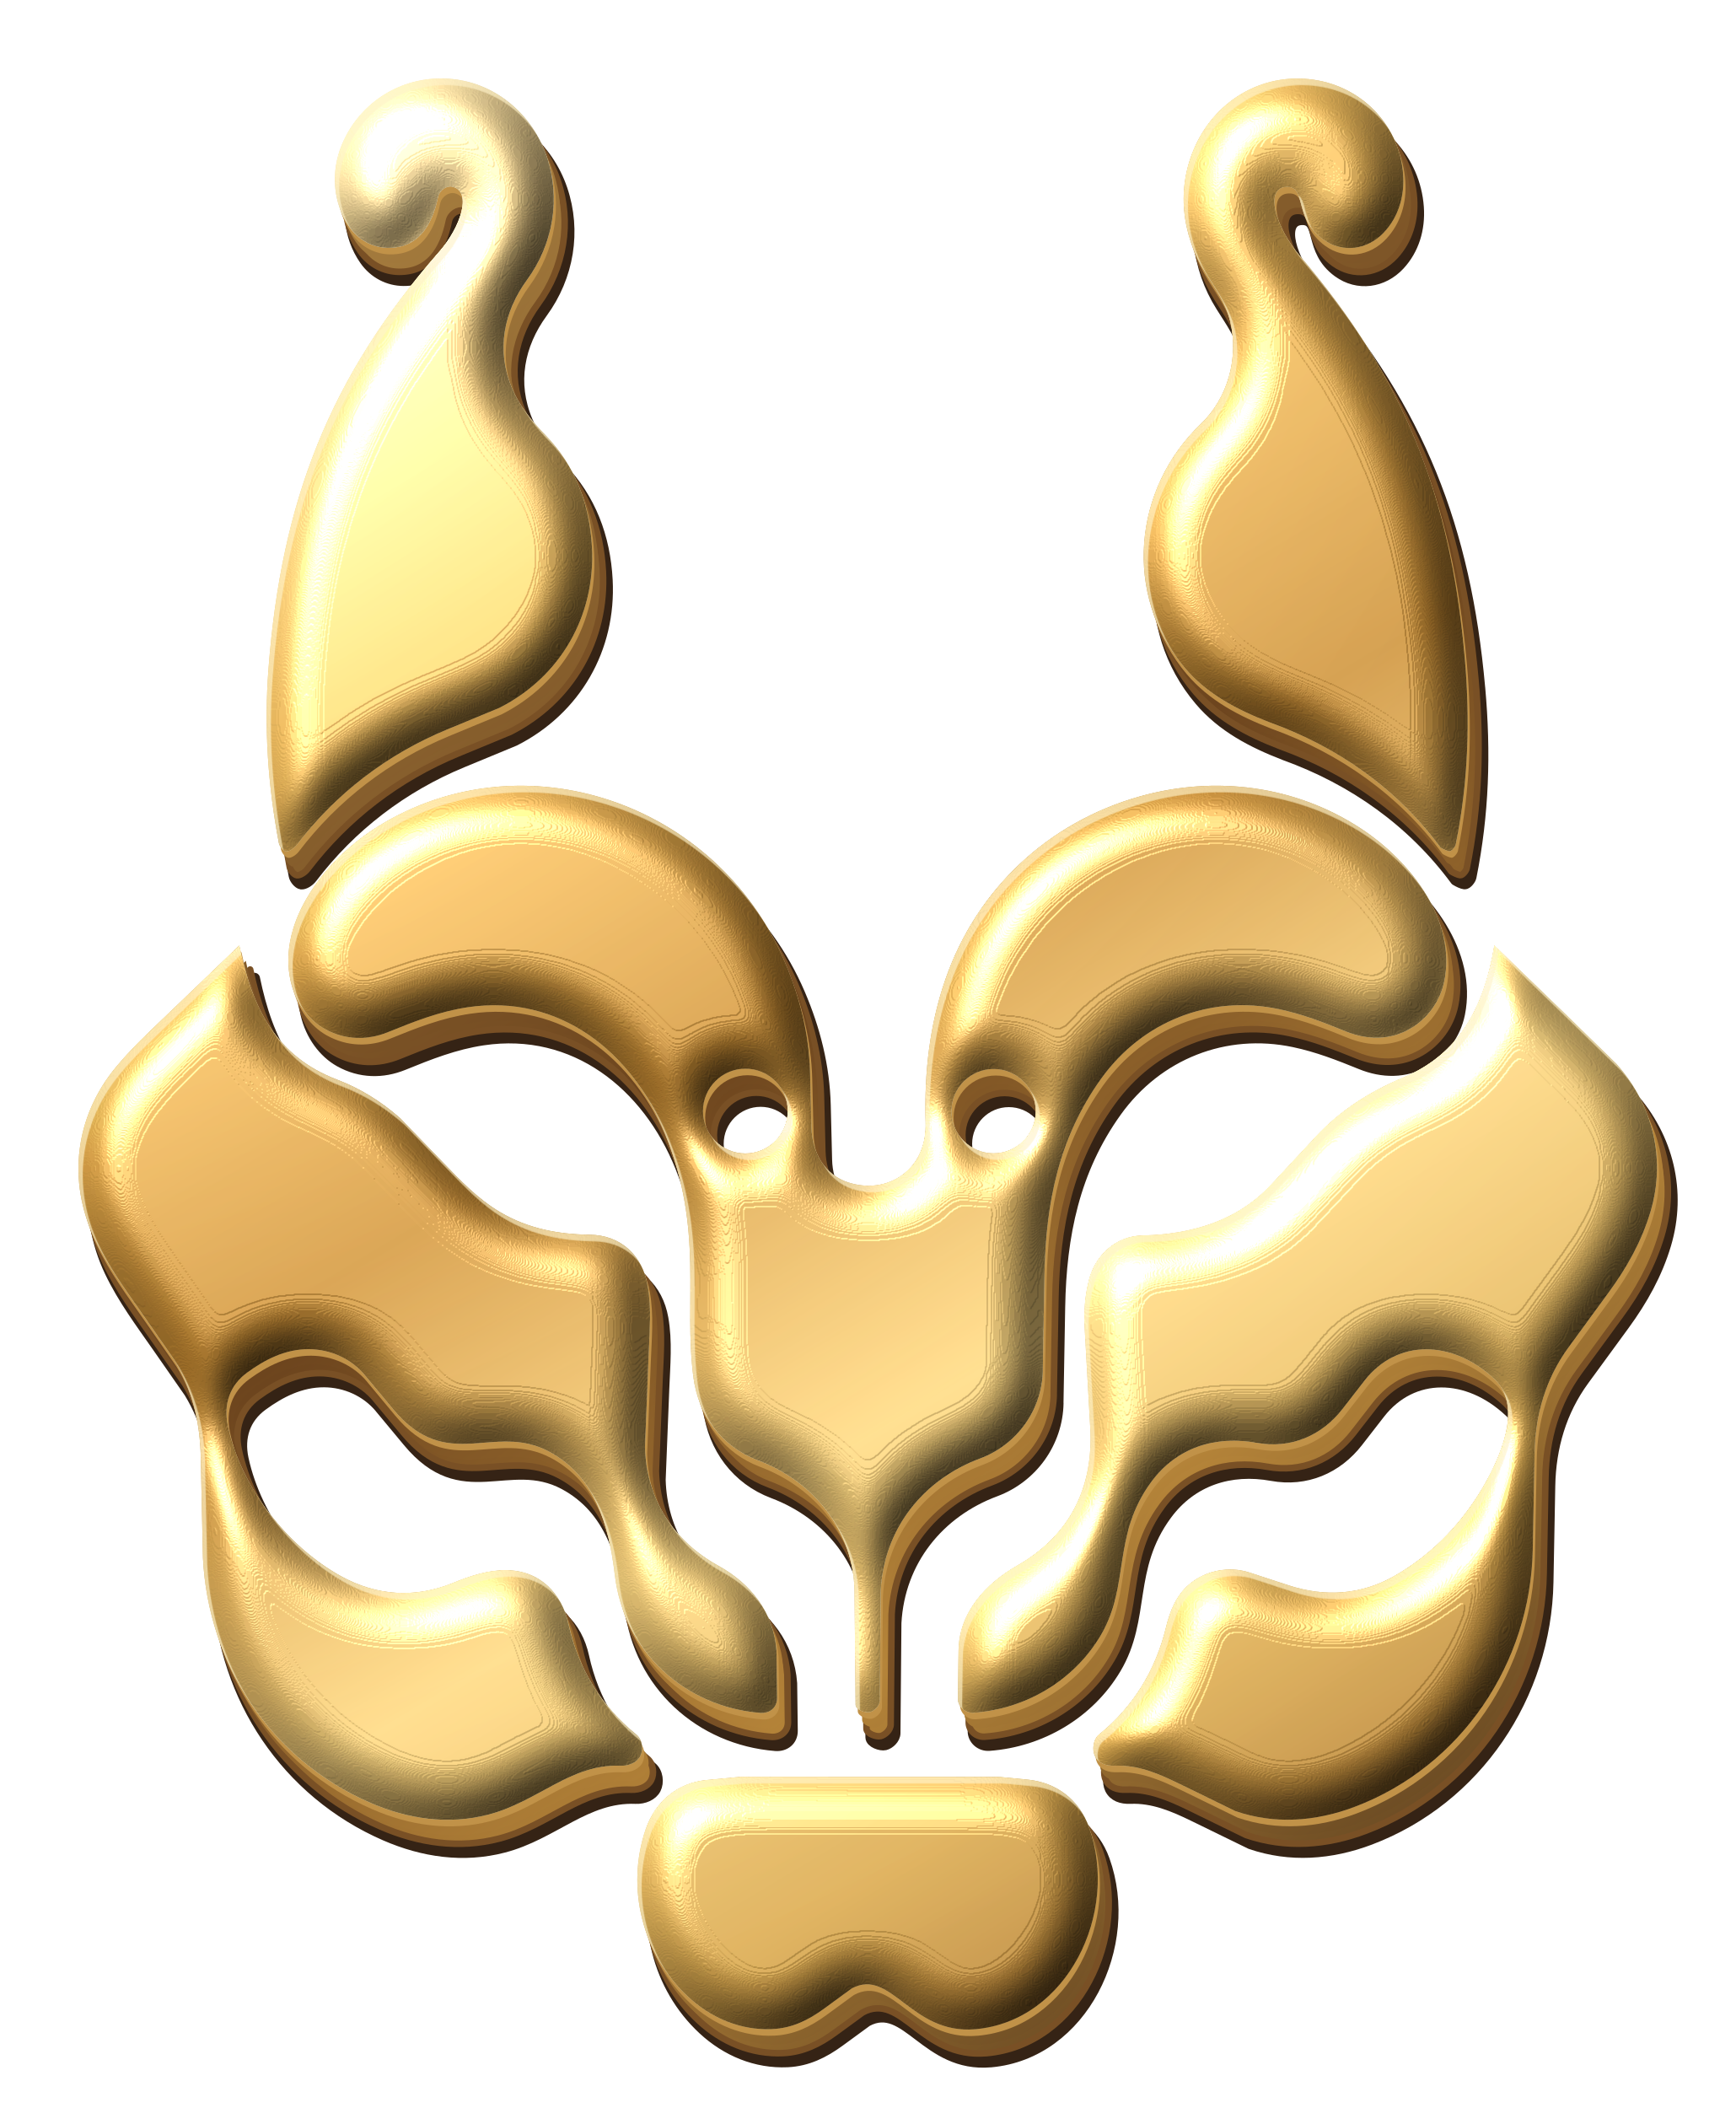
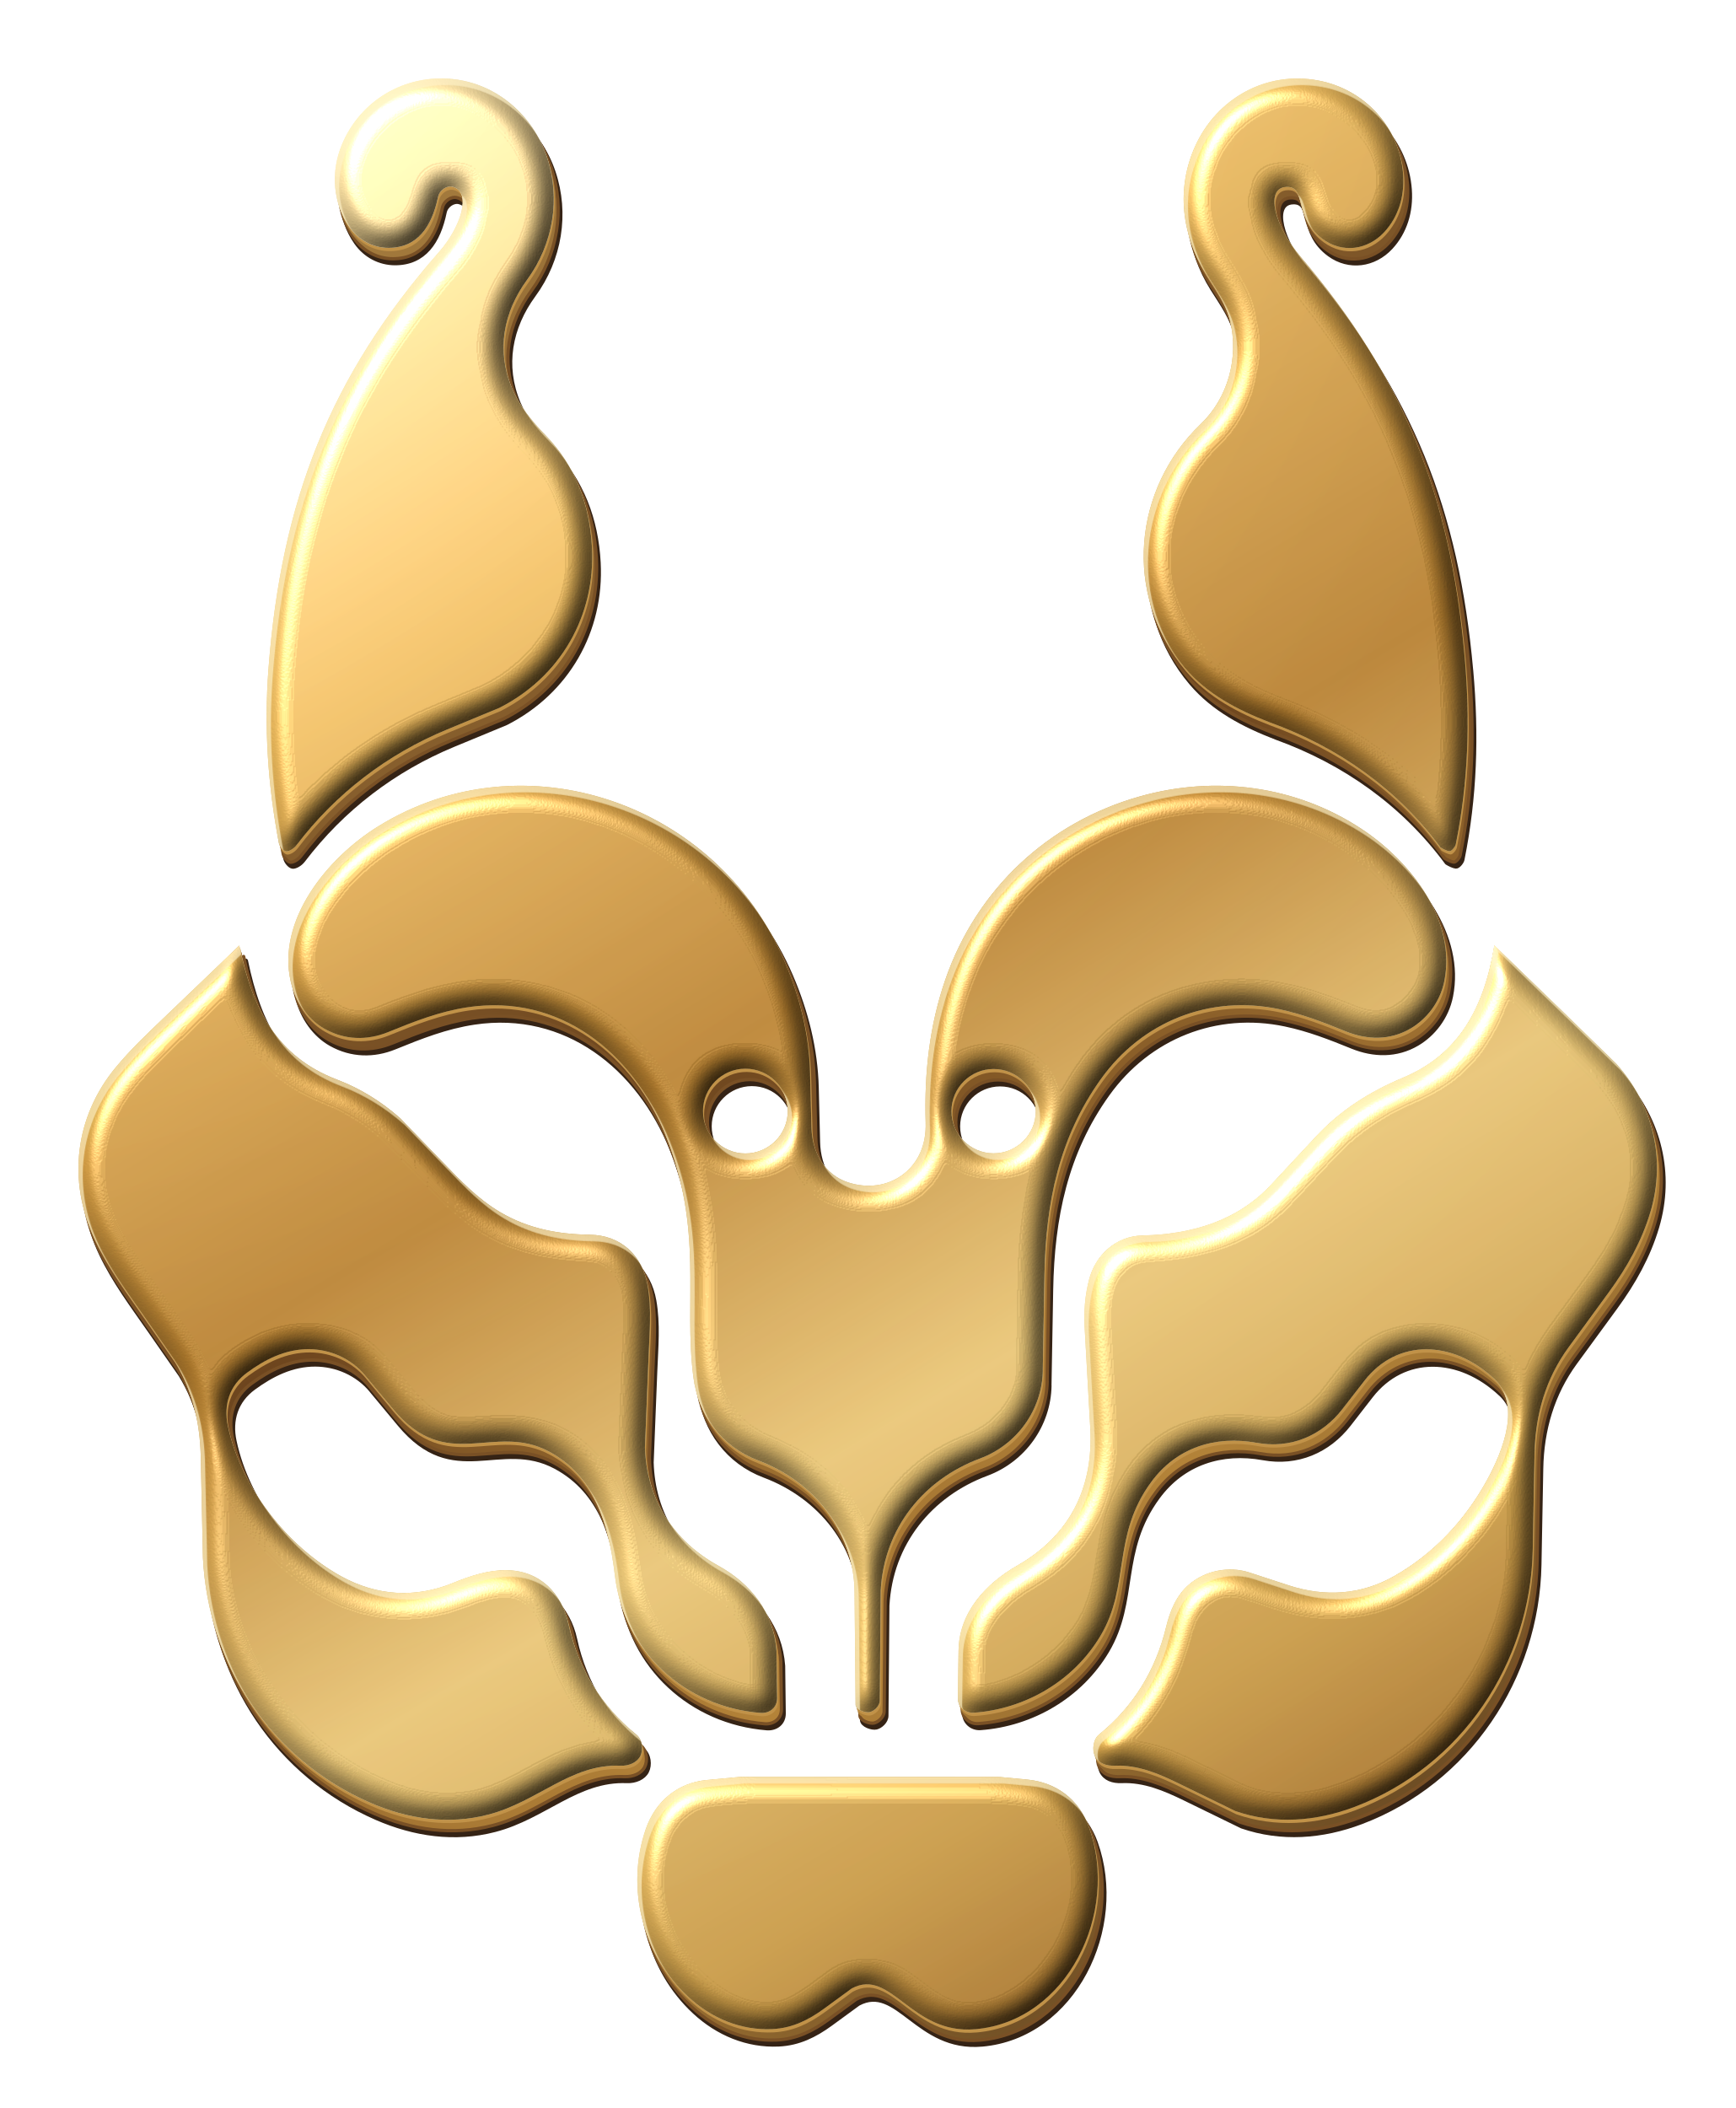
<svg xmlns="http://www.w3.org/2000/svg" viewBox="-36 -36 796.3 967.19" fill="none">
  <defs>
    <linearGradient id="gold" x1="100" y1="30" x2="610" y2="880" gradientUnits="userSpaceOnUse">
      <stop stop-color="#fff3cf" />
      <stop offset=".23" stop-color="#e5bd6b" />
      <stop offset=".46" stop-color="#ba8839" />
      <stop offset=".65" stop-color="#f3d995" />
      <stop offset=".83" stop-color="#d4ac5b" />
      <stop offset="1" stop-color="#986426" />
    </linearGradient>
    <linearGradient id="sidewall" x1="60" y1="0" x2="690" y2="895" gradientUnits="userSpaceOnUse">
      <stop stop-color="#b08744" />
      <stop offset=".45" stop-color="#6d451e" />
      <stop offset=".7" stop-color="#b58439" />
      <stop offset="1" stop-color="#3a2515" />
    </linearGradient>
    <filter id="cushion" x="-12%" y="-12%" width="124%" height="124%" color-interpolation-filters="sRGB">
-       <feGaussianBlur in="SourceAlpha" stdDeviation="11" result="bump" />
-       <feDiffuseLighting in="bump" surfaceScale="28" diffuseConstant="1.08" lighting-color="#fff3d4" result="light">
+       <feGaussianBlur in="SourceAlpha" stdDeviation="5" result="bump" />
+       <feDiffuseLighting in="bump" surfaceScale="13" diffuseConstant="1.08" lighting-color="#fff3d4" result="light">
        <feDistantLight azimuth="225" elevation="55" />
      </feDiffuseLighting>
      <feComposite in="light" in2="SourceAlpha" operator="in" result="clippedLight" />
      <feBlend in="SourceGraphic" in2="clippedLight" mode="multiply" result="roundedGold" />
-       <feSpecularLighting in="bump" surfaceScale="28" specularConstant=".45" specularExponent="16" lighting-color="#fff0cb" result="softShine">
+       <feSpecularLighting in="bump" surfaceScale="13" specularConstant=".32" specularExponent="24" lighting-color="#fff0cb" result="softShine">
        <fePointLight x="-140" y="-200" z="900" />
      </feSpecularLighting>
      <feComposite in="softShine" in2="SourceAlpha" operator="in" result="clippedSoftShine" />
      <feComposite in="roundedGold" in2="clippedSoftShine" operator="arithmetic" k1="0" k2="1" k3="1" k4="0" result="satinGold" />
-       <feSpecularLighting in="bump" surfaceScale="28" specularConstant=".5" specularExponent="38" lighting-color="#fff9e9" result="shine">
+       <feSpecularLighting in="bump" surfaceScale="13" specularConstant=".55" specularExponent="48" lighting-color="#fff9e9" result="shine">
        <feDistantLight azimuth="225" elevation="52" />
      </feSpecularLighting>
      <feComposite in="shine" in2="SourceAlpha" operator="in" result="clippedShine" />
      <feComposite in="satinGold" in2="clippedShine" operator="arithmetic" k1="0" k2="1" k3="1" k4="0" result="polishedGold" />
      <feOffset in="SourceAlpha" dx="2" dy="3" result="rimOffset" />
      <feComposite in="SourceAlpha" in2="rimOffset" operator="out" result="upperRim" />
      <feFlood flood-color="#fff3c9" flood-opacity=".65" result="rimColor" />
      <feComposite in="rimColor" in2="upperRim" operator="in" result="litRim" />
      <feMerge>
        <feMergeNode in="polishedGold" />
        <feMergeNode in="litRim" />
      </feMerge>
    </filter>
    <g id="lion">
      <path d="M131.42,594.94c-6.4-7.7-15.99-11.87-25.69-11.92-10.77-.06-20.12,4.74-28.35,10.76-8.05,5.89-10.91,14.68-8.82,24.48,5.99,28.02,27.02,55.22,51.99,68.97,16.32,8.99,33.96,10.16,51.33,3.05,7.78-3.19,16.24-5.97,24.53-5.86,15.32.2,25.36,10.56,28.43,24.7,4.41,20.32,15.14,37.79,31.1,50.69,2.92,2.36,3.35,7.04,1.86,9.95s-5.28,4.55-9.12,4.39c-22.9-.92-37.71,16.46-60.61,22.42-18.42,4.8-36.95,2.07-54.3-5.48-45.23-19.69-74.24-63.09-76.66-112.4l-.99-46.26c-.34-15.93-3.9-30.9-12.22-44.56l-14.35-20.61c-7.99-11.47-16.09-22.25-22.08-34.8-12.7-26.63-9.07-56.23,9.72-78.84,6.86-8.26,14.3-15.26,22.16-22.79l34.44-32.99c6.05,29.17,17.23,50.96,44.76,61.47,10.92,4.17,20.4,10.11,29.15,17.82l19.17,19.83c8.4,8.69,16.29,17.12,26.72,23.26,12.72,7.48,26.34,10.09,40.94,10.29s24.24,9.68,26.65,23.32c1.88,10.62.87,21.3.43,32.37l-1.66,41.78c.64,23.73,12.99,43.02,33.61,54.37,14.91,8.21,25.48,21.5,26.73,39l.28,21.75c.06,4.49-3.53,7.13-7.68,6.81-34.55-2.75-62.58-28-66.78-63.29-2.74-22.98-9.03-45.28-30.19-56.62-25.42-13.61-46.73,10.44-71.62-19.53l-12.9-15.52Z" />
      <path d="M411.59,895.03c-29.72,2.65-38.66-28.46-56.79-18.68l-12.66,9.25c-7.17,5.23-14.64,8.96-23.78,9.39-14.4.67-27.95-4.94-38.71-14.93-20.91-19.42-28.62-50.03-19.31-76.93,4.43-12.79,14.75-21.18,27.91-22.42l15.49-1.46,118.87.04,12.82,1.22c13.19,1.26,23.68,9.07,28.29,21.92,14.04,39.17-9.92,88.85-52.11,92.61Z" />
      <path d="M649.6,596.63c-19.11-17.94-44.51-18.46-59.52.87l-10.1,13.01c-9.47,12.19-23.67,18.35-39.38,15.48-18.98-3.46-36.74,2.19-48.32,17.92-18.25,24.79-9.52,47.44-23.33,70.64-12.26,20.61-34.35,33.55-58.04,35.28-4.04.3-7.44-2.82-7.39-6.59l.32-22.06c.25-17.29,12.36-30.52,26.99-38.89,23.9-13.68,34.98-35.47,33.44-63.15l-2.57-45.95c-.42-7.57.14-14.73,2.01-22.03,2.85-11.09,12.15-20.05,24.54-20.31,22.18-.47,43.38-6.5,58.99-23.27l20.64-22.16c11.39-12.23,24.77-20.62,40.04-27.03,25.5-10.7,37.07-31.97,41.78-60.6l33.2,32.1,22.78,22.22c16.73,18.76,22.87,43.59,15.65,67.88-4.01,13.47-10.74,25.46-19.02,36.79l-18.57,25.41c-10.46,14.32-15.26,30.85-15.59,48.57l-.83,44.19c-.98,52.09-32.79,99.54-81.67,118.04-17.94,6.79-36.73,8.18-54.82,1.96l-26.14-12.75c-9.21-4.49-18.61-8.49-29-8.06-4.09.17-7.58-1.03-9.25-4.36-1.4-2.79-.94-7.69,1.92-10,15.7-12.7,25.92-29.5,30.7-49.25,1.78-7.35,4.68-14.51,10.52-19.51,7.56-6.46,18.32-8.61,27.73-5.53l18.06,5.91c16.51,5.4,33.16,4.41,48.44-4.29,17.94-10.21,32.23-25.42,42.25-43.54,8.15-14.73,15.8-35.46,3.55-46.96Z" />
      <path d="M442.52,592.77c-.32,18.04-11.83,34.09-28.81,40.41-25.9,9.64-44.02,31.91-45.58,60.45l-.44,50.57c-.02,2.64-2.67,4.89-4.6,5.35s-6.47-1.04-6.49-3.41l-.49-51.63c-.26-27.99-18.58-50.8-44.36-60.49-16.62-6.25-27.35-20.71-29.61-38.32-4.55-35.42,4.95-66.74-12.81-111.18-15.13-37.86-48.69-64.66-90.7-58.38-12.92,1.93-24.52,6.51-36.58,11.42-9.45,3.84-19.73,3.75-29.17-1.53-7.25-4.05-13.24-11.95-15.48-21.72-6.4-27.9,16.41-56.5,40.22-71.22,66.62-41.18,155.1-10.97,186.34,61.88,6.96,16.24,11.3,33.35,11.74,51.15l.62,25.03c.28,11.5,5.94,21.85,16.92,25.38,8.75,2.82,18.11,1.73,25.25-3.77s10.54-13.91,10.25-23.64c-.68-22.59,1.7-44.49,9.05-65.72,14.36-41.43,47.07-72.09,89.23-83.99,34.56-9.76,71.42-5.01,101.54,14.8,23.01,15.13,43.74,42.19,38.18,69.92-1.97,9.82-8.23,17.5-15.46,21.76-9.48,5.58-20.08,5.27-29.77,1.33-10.23-4.16-19.92-7.95-30.74-10.23-31.67-6.67-62.66,5.65-81.53,31.97-19.32,26.94-25.39,56.82-25.97,89.81l-.78,44ZM325.47,473.78c0-10.74-8.71-19.45-19.45-19.45s-19.45,8.71-19.45,19.45,8.71,19.45,19.45,19.45,19.45-8.71,19.45-19.45ZM439.27,473.82c0-10.69-8.66-19.35-19.35-19.35s-19.35,8.66-19.35,19.35,8.66,19.35,19.35,19.35,19.35-8.66,19.35-19.35Z" />
      <path d="M100.06,351.77c-1.3,1.71-3.56,2.98-4.82,2.82s-2.99-2.23-3.28-3.78c-5.06-26.7-6.83-52.93-4.76-80.05,5.85-76.53,27.83-133.76,78.48-191.42,9.36-10.65,15.22-27.19,6.07-29.64-2.7-.73-6.11,1.51-6.77,4.69-2.78,13.49-9.35,23.39-22.79,23.33-6.86-.03-13.47-3.31-17.77-9.46-7.66-10.96-8.79-25.28-3.54-37.91C129.28,10.18,149.62-2.08,171.82.29c20.09,2.15,36.62,16.52,43.08,35.59s3.01,40.03-9.06,56.51c-10.8,14.75-14.22,32.4-6.92,49.68,3.45,8.17,9.05,15.12,15.27,21.49,13.79,14.14,20.4,31.92,21.44,51.54,1.67,31.42-14.46,59.45-42.47,73.67l-24.08,9.96c-27.34,11.31-50.98,29.31-69.01,53.03Z" />
      <path d="M636,264.55c2.69,29.95,1.77,58.02-4.01,86.87-.22,1.1-1.91,3.24-2.95,3.13s-2.9-.98-4.11-1.74c-19.85-26.89-46.96-46.08-78.41-57.42-14.87-5.74-28.66-12.92-38.92-25.01-28.33-33.38-23.69-82.09,7.36-111.83,12.71-12.18,17.43-30.61,13.54-47.04-2.01-8.48-6.74-14.96-11.13-21.94-11.32-17.99-13.67-39.3-4.94-58.53,9.97-21.99,32.59-34.61,56.51-30.1,21.24,4,37.37,21.53,38.9,43.07.72,10.09-2.17,19.48-8.68,26.51-7.58,8.18-19.12,9.78-28.12,3.26-13.87-10.05-7.11-24.55-16.91-24.01s-5.39,17.91,6.81,32.25c47.2,55.48,68.45,109.05,75.05,182.53Z" />
    </g>
  </defs>
-   <use href="#lion" fill="#352315" stroke="#352315" stroke-width="5" stroke-linejoin="round" transform="translate(7 15)" />
-   <use href="#lion" fill="url(#sidewall)" stroke="#795025" stroke-width="3" stroke-linejoin="round" transform="translate(5 11)" />
-   <use href="#lion" fill="url(#sidewall)" transform="translate(3 7)" />
-   <use href="#lion" fill="#c19248" transform="translate(1 3)" />
+   <use href="#lion" fill="#352315" stroke="#352315" stroke-width="2" stroke-linejoin="round" transform="translate(3 7)" />
+   <use href="#lion" fill="url(#sidewall)" stroke="#795025" stroke-width="1.5" stroke-linejoin="round" transform="translate(2 5)" />
+   <use href="#lion" fill="url(#sidewall)" transform="translate(1 3)" />
+   <use href="#lion" fill="#c19248" transform="translate(.5 1.5)" />
  <use href="#lion" fill="url(#gold)" filter="url(#cushion)" />
</svg>
